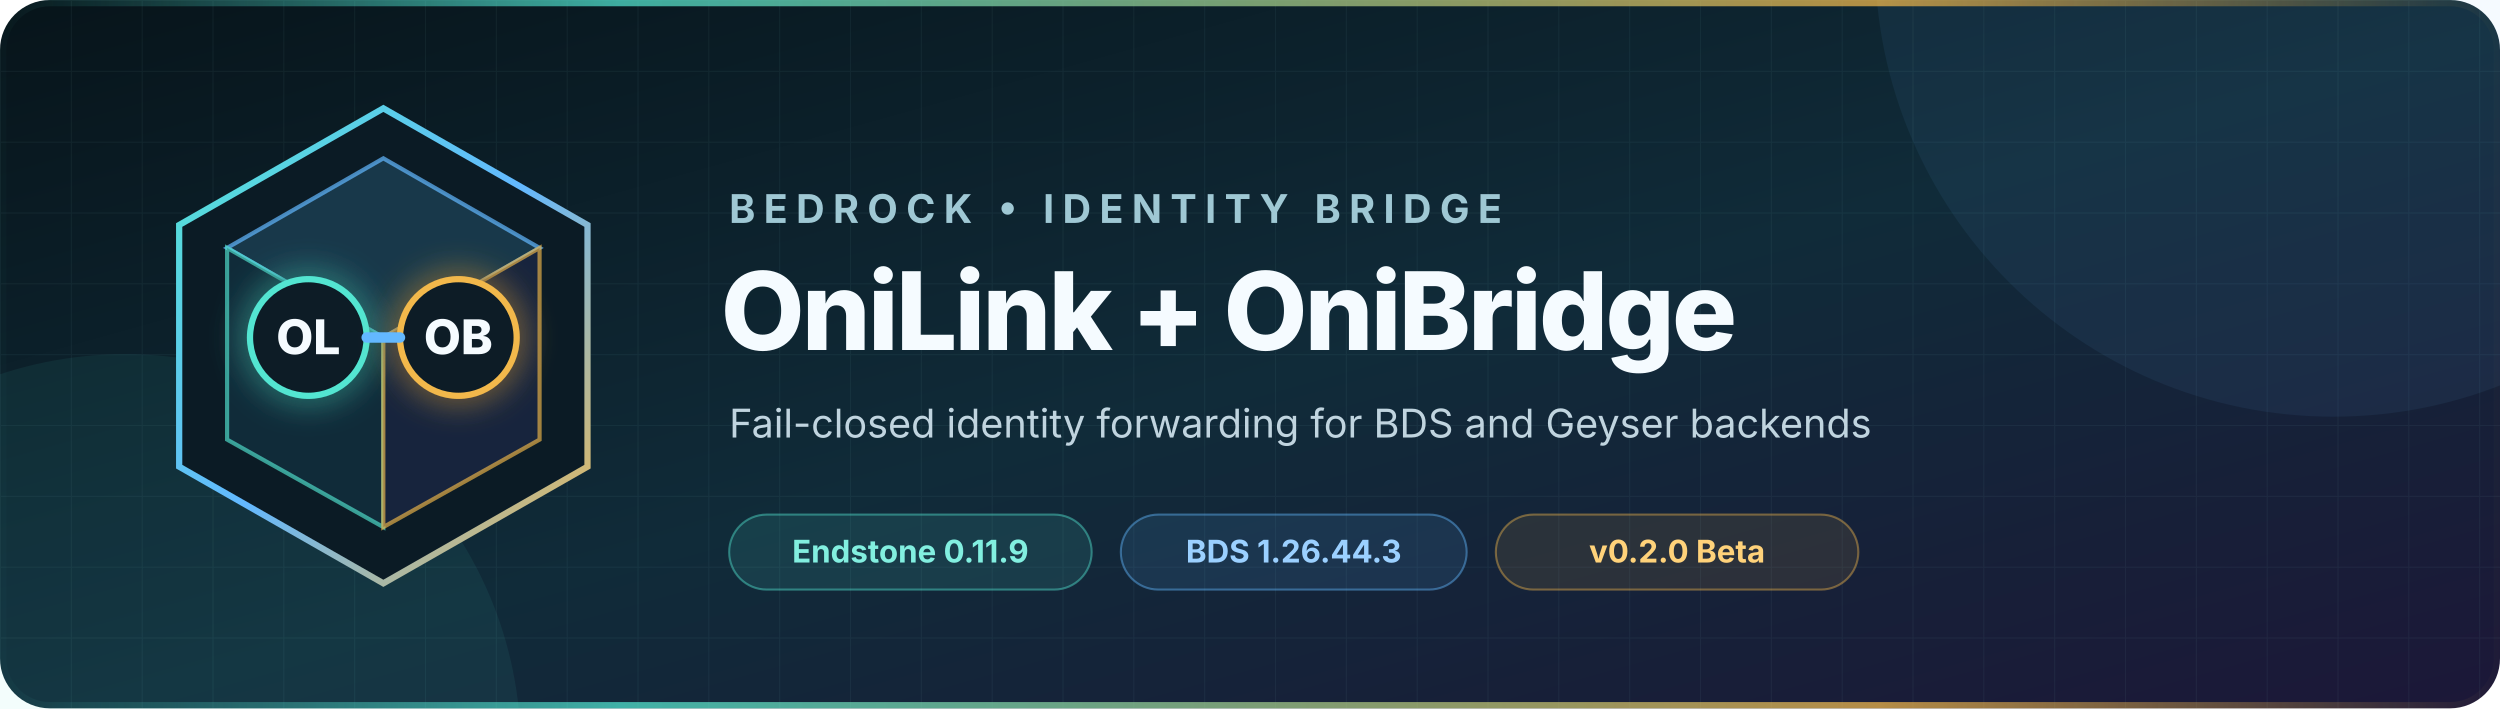
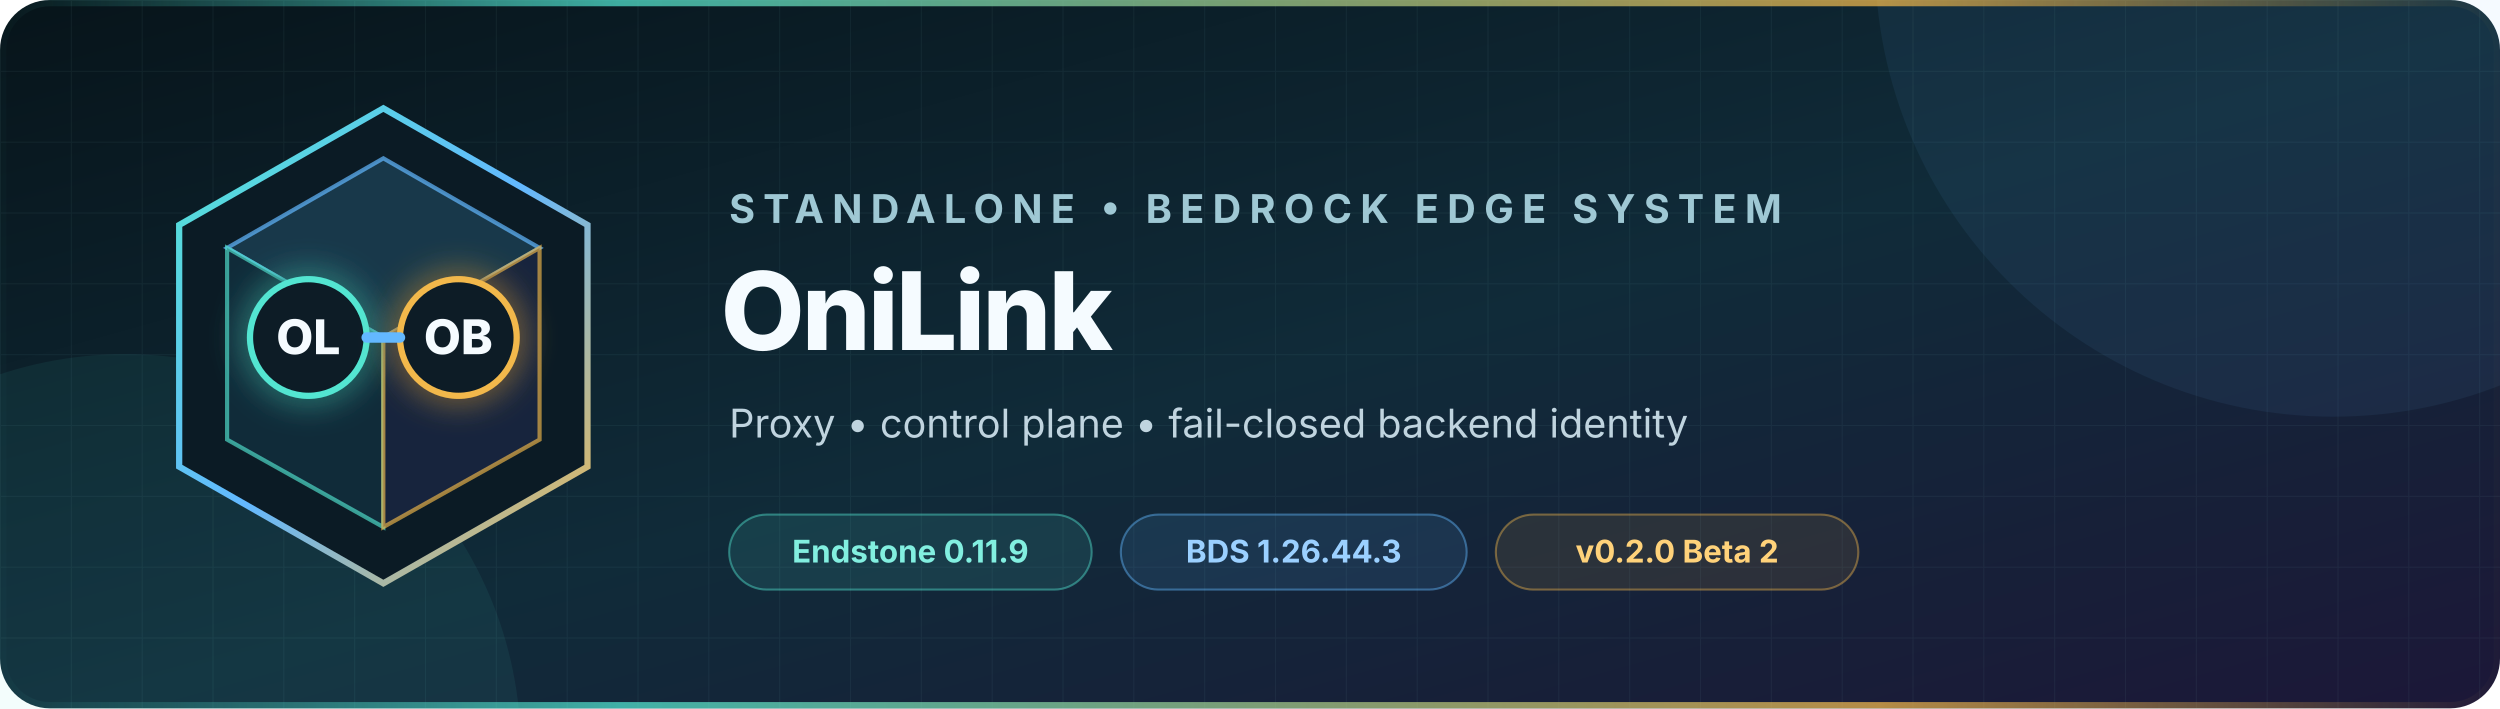
<svg xmlns="http://www.w3.org/2000/svg" width="1200" height="340" viewBox="0 0 1200 340" role="img" aria-labelledby="title description">
  <defs>
    <linearGradient id="background" x1="0" y1="0" x2="1" y2="1">
      <stop offset="0" stop-color="#07141a" />
      <stop offset="0.52" stop-color="#102b39" />
      <stop offset="1" stop-color="#1c1738" />
    </linearGradient>
    <linearGradient id="accent" x1="0" y1="0" x2="1" y2="1">
      <stop offset="0" stop-color="#52e5d1" />
      <stop offset="0.5" stop-color="#63b8ff" />
      <stop offset="1" stop-color="#f2b84b" />
    </linearGradient>
    <linearGradient id="rule" x1="0" y1="0" x2="1" y2="0">
      <stop offset="0" stop-color="#52e5d1" stop-opacity="0" />
      <stop offset="0.25" stop-color="#52e5d1" />
      <stop offset="0.75" stop-color="#f2b84b" />
      <stop offset="1" stop-color="#f2b84b" stop-opacity="0" />
    </linearGradient>
    <pattern id="grid" width="34" height="34" patternUnits="userSpaceOnUse">
      <path d="M34 0H0V34" fill="none" stroke="#9cdceb" stroke-opacity="0.055" />
    </pattern>
    <filter id="glow" x="-50%" y="-50%" width="200%" height="200%">
      <feGaussianBlur stdDeviation="8" result="blur" />
      <feMerge>
        <feMergeNode in="blur" />
        <feMergeNode in="SourceGraphic" />
      </feMerge>
    </filter>
  </defs>
  <rect width="1200" height="340" rx="24" fill="url(#background)" />
  <rect width="1200" height="340" rx="24" fill="url(#grid)" />
  <circle cx="1120" cy="-20" r="220" fill="#63b8ff" opacity="0.07" />
  <circle cx="60" cy="360" r="190" fill="#52e5d1" opacity="0.07" />
  <g transform="translate(72 48)">
    <path d="M112 4 210 60v116l-98 56-98-56V60Z" fill="#0b1b25" stroke="url(#accent)" stroke-width="3" />
    <path d="m112 28 75 43-75 43-75-43Z" fill="#18384a" stroke="#63b8ff" stroke-opacity="0.7" stroke-width="2" />
    <path d="m37 71 75 43v91l-75-42Z" fill="#102b39" stroke="#52e5d1" stroke-opacity="0.65" stroke-width="2" />
    <path d="m187 71-75 43v91l75-42Z" fill="#17243d" stroke="#f2b84b" stroke-opacity="0.65" stroke-width="2" />
    <circle cx="76" cy="114" r="28" fill="#0b1b25" stroke="#52e5d1" stroke-width="3" filter="url(#glow)" />
    <circle cx="148" cy="114" r="28" fill="#0b1b25" stroke="#f2b84b" stroke-width="3" filter="url(#glow)" />
    <path d="M104 114h16" stroke="#63b8ff" stroke-width="5" stroke-linecap="round" />
    <text x="76" y="122" text-anchor="middle" fill="#f5fbff" font-family="Inter, Segoe UI, Arial, sans-serif" font-size="23" font-weight="760">OL</text>
    <text x="148" y="122" text-anchor="middle" fill="#f5fbff" font-family="Inter, Segoe UI, Arial, sans-serif" font-size="23" font-weight="760">OB</text>
  </g>
  <g font-family="Inter, Segoe UI, Arial, sans-serif">
-     <text x="350" y="107" fill="#9fc8d4" font-size="19" font-weight="650" letter-spacing="4">BEDROCK • IDENTITY BRIDGE</text>
-     <text x="346" y="168" fill="#f5fbff" font-size="52" font-weight="760" letter-spacing="-1.3">OniLink + OniBridge</text>
-     <text x="350" y="210" fill="#c0d4df" font-size="19">Fail-closed identity forwarding for BDS and Geyser backends</text>
+     <text x="350" y="107" fill="#9fc8d4" font-size="19" font-weight="650" letter-spacing="4">STANDALONE • BEDROCK EDGE SYSTEM</text>
+     <text x="346" y="168" fill="#f5fbff" font-size="52" font-weight="760" letter-spacing="-1.3">OniLink</text>
+     <text x="350" y="210" fill="#c0d4df" font-size="19">Proxy • control plane • fail-closed backend identity</text>
    <g transform="translate(350 247)" font-size="15" font-weight="650">
      <rect width="174" height="36" rx="18" fill="#52e5d1" fill-opacity="0.11" stroke="#52e5d1" stroke-opacity="0.44" />
      <text x="87" y="23" text-anchor="middle" fill="#82efe0">Endstone 0.11.9</text>
      <rect x="188" width="166" height="36" rx="18" fill="#63b8ff" fill-opacity="0.11" stroke="#63b8ff" stroke-opacity="0.44" />
      <text x="271" y="23" text-anchor="middle" fill="#9bd0ff">BDS 1.26.44.3</text>
      <rect x="368" width="174" height="36" rx="18" fill="#f2b84b" fill-opacity="0.1" stroke="#f2b84b" stroke-opacity="0.42" />
-       <text x="455" y="23" text-anchor="middle" fill="#ffd27a">v0.2.0 Beta</text>
+       <text x="455" y="23" text-anchor="middle" fill="#ffd27a">v0.2.0 Beta 2</text>
    </g>
  </g>
  <rect x="1.5" y="1.5" width="1197" height="337" rx="22.5" fill="none" stroke="url(#rule)" stroke-width="3" opacity="0.72" />
</svg>
